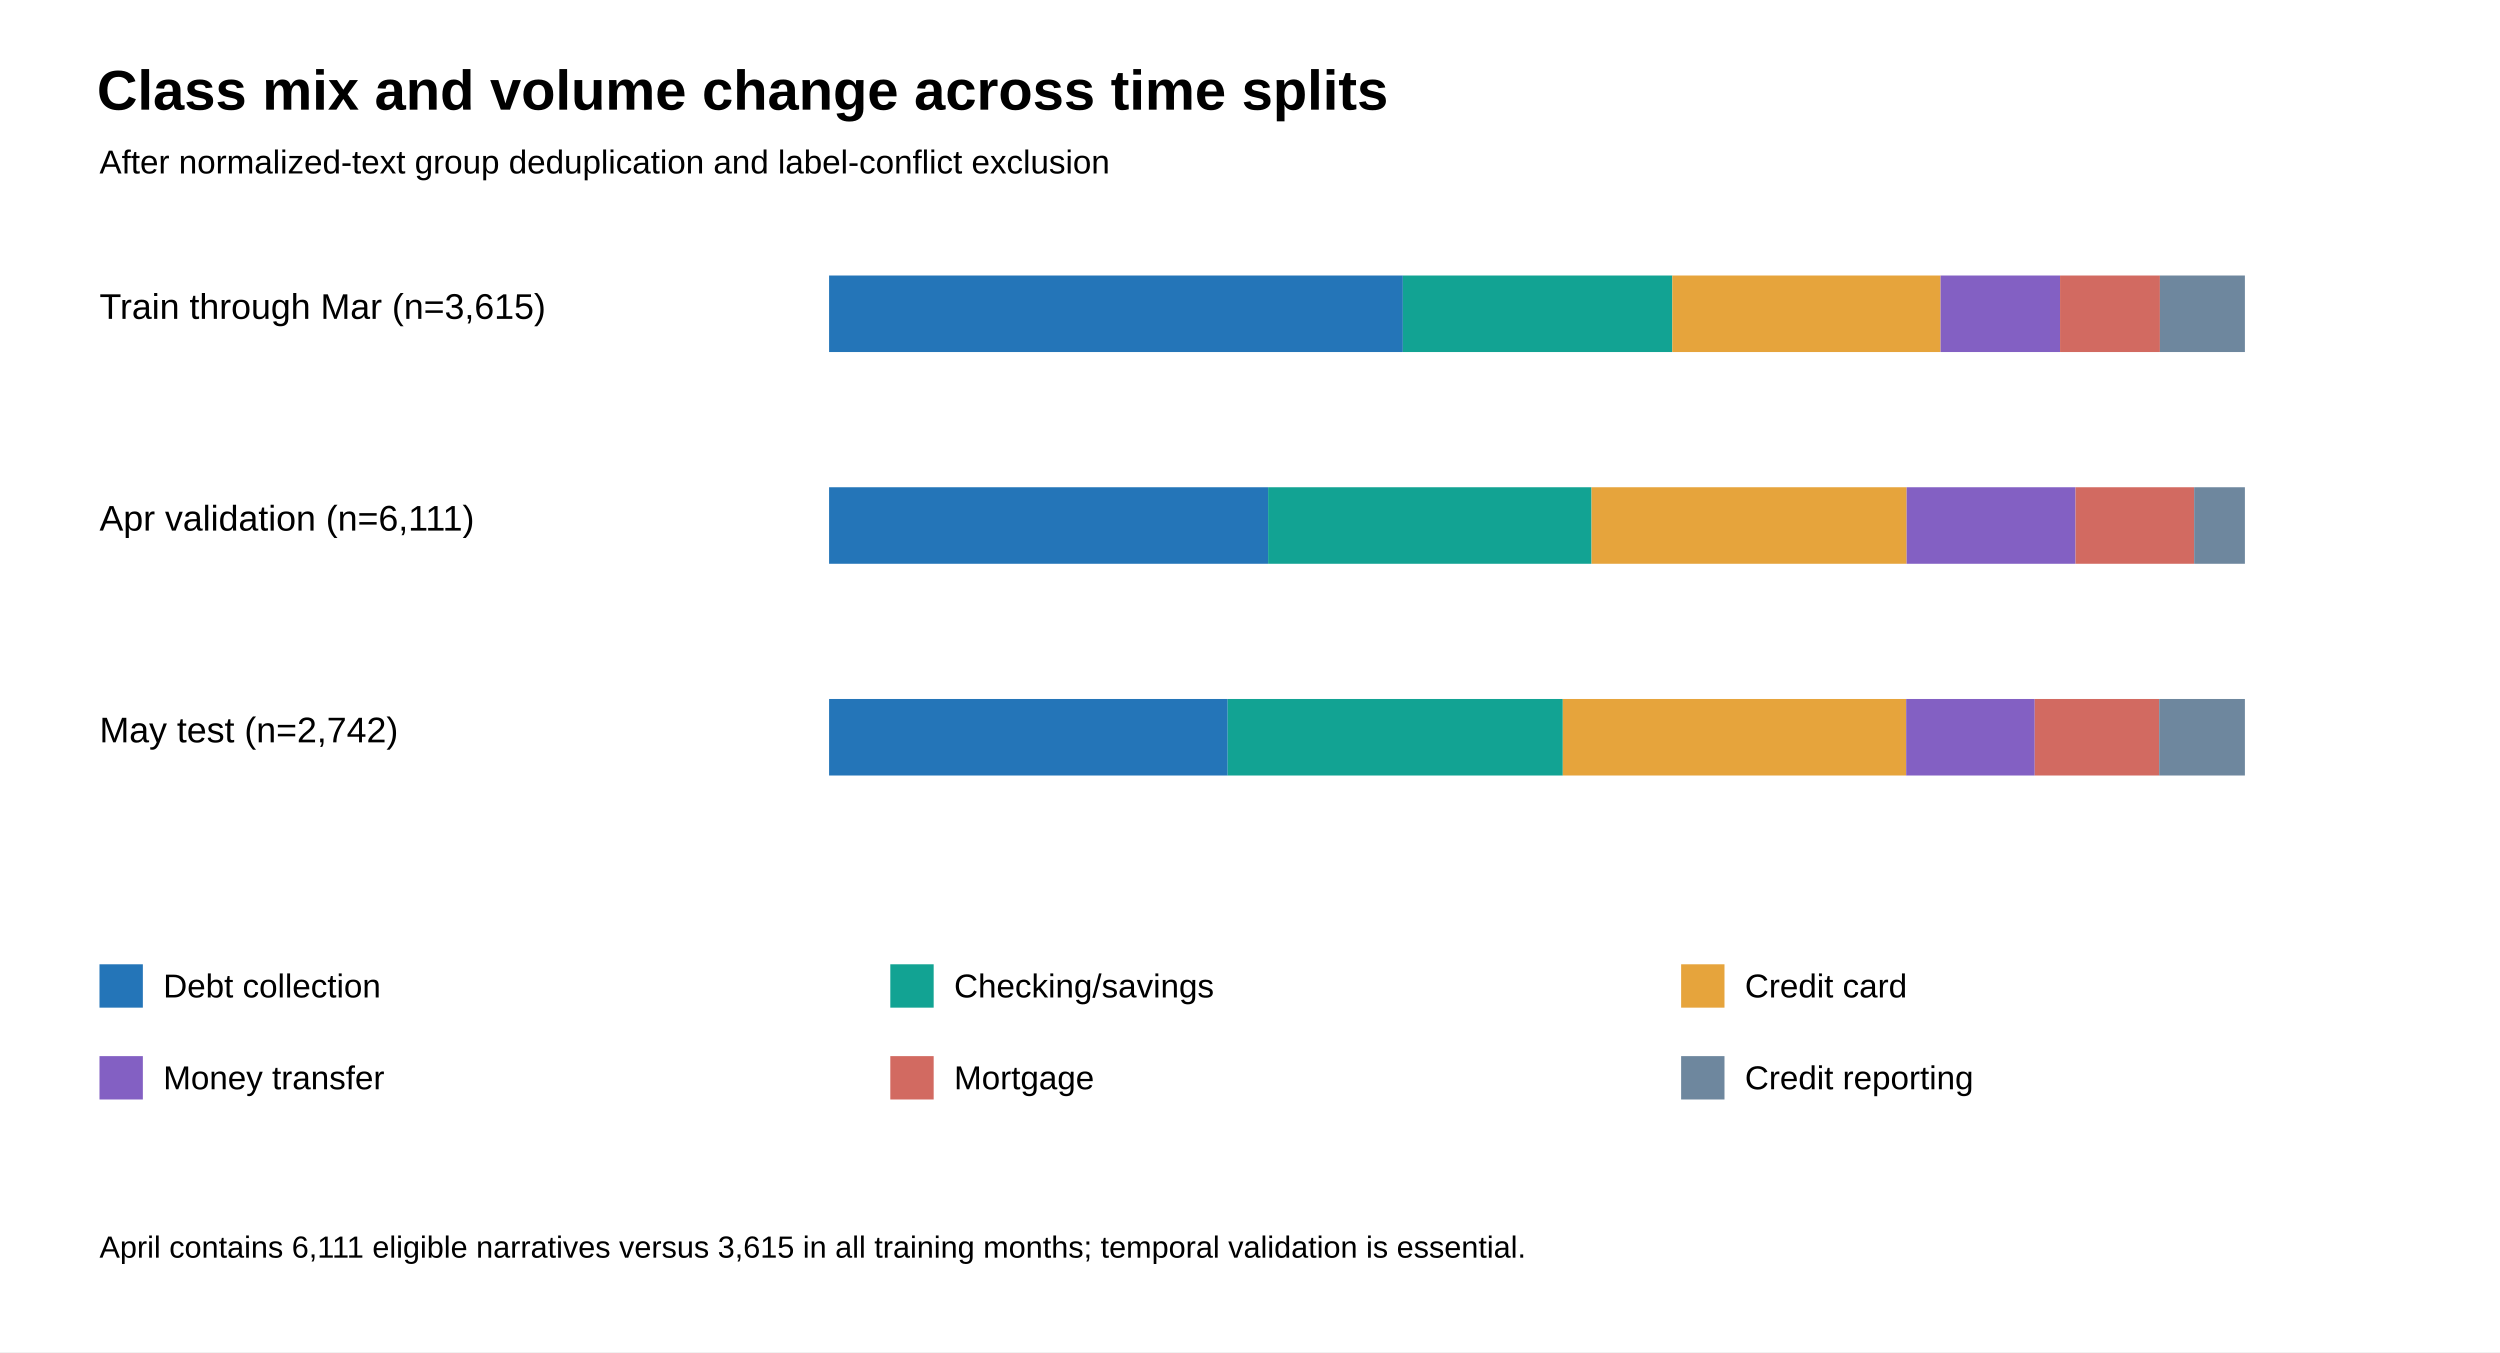
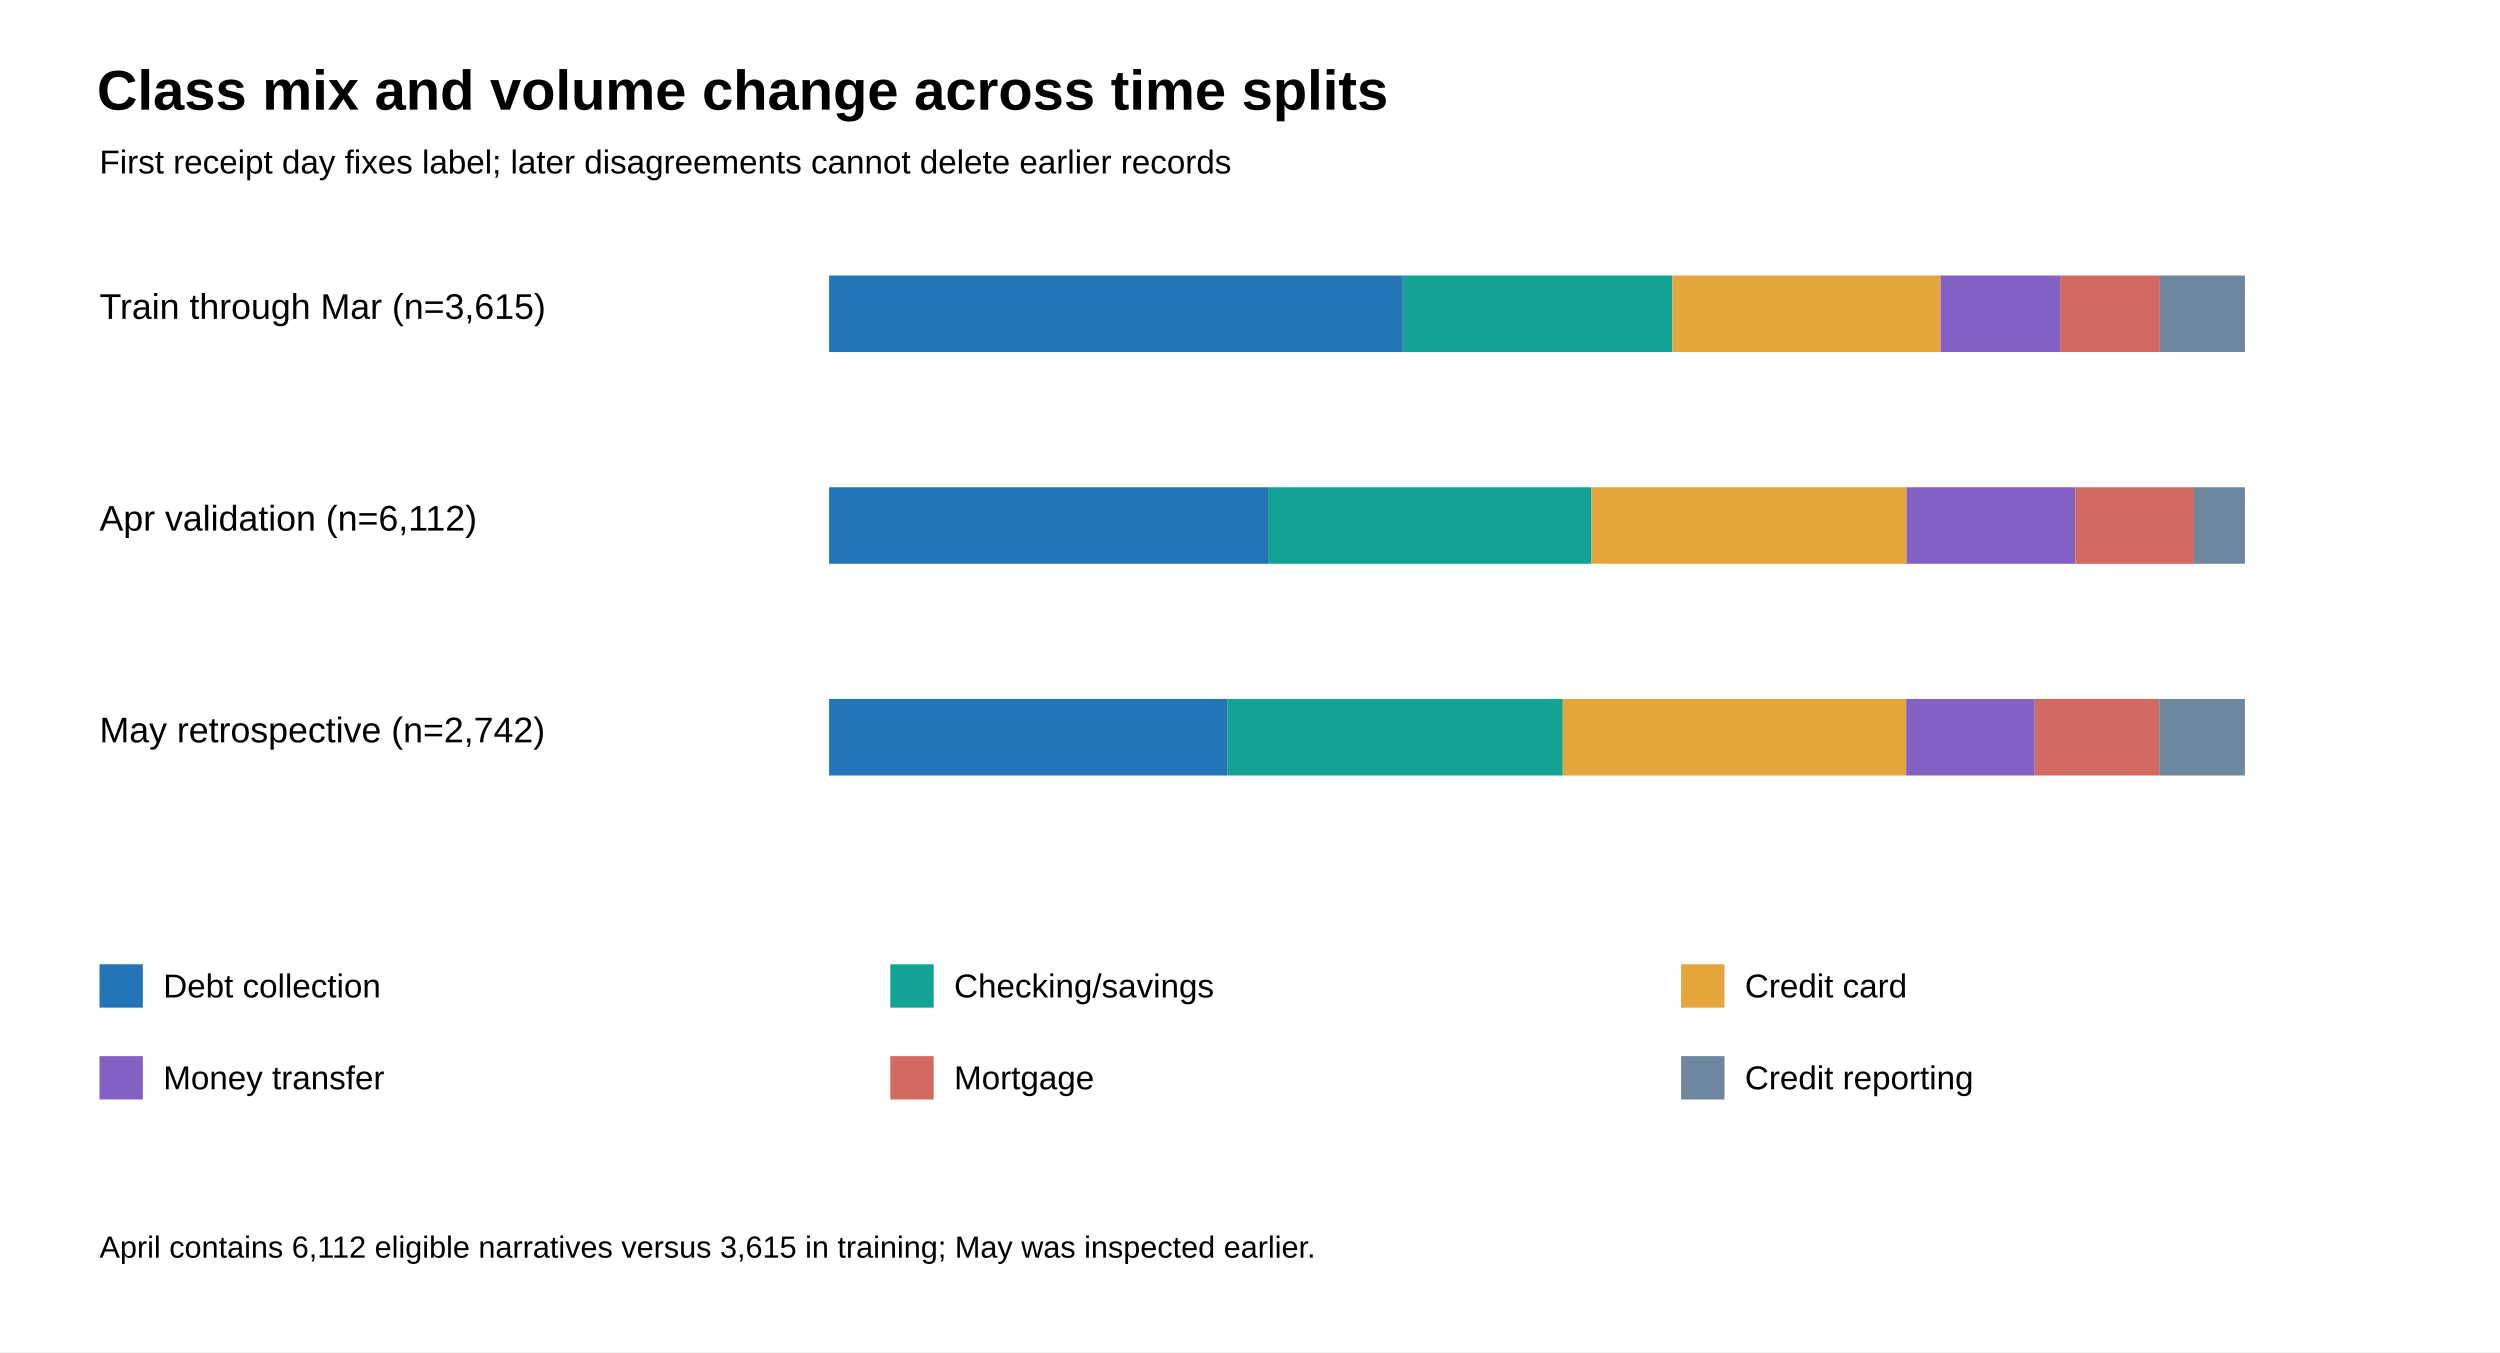
<svg xmlns="http://www.w3.org/2000/svg" viewBox="0 0 980 530" role="img" aria-label="Class mix and volume change across time splits">
  <rect width="100%" height="100%" fill="white" />
  <text x="38" y="43" font-family="Arial" font-size="22" font-weight="bold" fill="#000000">Class mix and volume change across time splits</text>
-   <text x="39" y="68" font-family="Arial" font-size="13" fill="#000000">After normalized-text group deduplication and label-conflict exclusion</text>
+   <text x="39" y="68" font-family="Arial" font-size="13" fill="#000000">First receipt day fixes label; later disagreements cannot delete earlier records</text>
  <text x="39" y="125" font-family="Arial" font-size="14" fill="#000000">Train through Mar (n=3,615)</text>
  <rect x="325.00" y="108" width="224.92" height="30" fill="#2475B8" />
  <rect x="549.92" y="108" width="105.63" height="30" fill="#12A393" />
  <rect x="655.54" y="108" width="105.17" height="30" fill="#E6A43C" />
  <rect x="760.71" y="108" width="46.83" height="30" fill="#8360C3" />
  <rect x="807.54" y="108" width="39.15" height="30" fill="#D26A61" />
  <rect x="846.68" y="108" width="33.32" height="30" fill="#6E879E" />
-   <text x="39" y="208" font-family="Arial" font-size="14" fill="#000000">Apr validation (n=6,111)</text>
-   <rect x="325.00" y="191" width="172.10" height="30" fill="#2475B8" />
-   <rect x="497.10" y="191" width="126.78" height="30" fill="#12A393" />
-   <rect x="623.89" y="191" width="123.51" height="30" fill="#E6A43C" />
-   <rect x="747.40" y="191" width="66.21" height="30" fill="#8360C3" />
-   <rect x="813.61" y="191" width="46.50" height="30" fill="#D26A61" />
-   <rect x="860.11" y="191" width="19.89" height="30" fill="#6E879E" />
-   <text x="39" y="291" font-family="Arial" font-size="14" fill="#000000">May test (n=2,742)</text>
+   <text x="39" y="208" font-family="Arial" font-size="14" fill="#000000">Apr validation (n=6,112)</text>
+   <rect x="325.00" y="191" width="172.08" height="30" fill="#2475B8" />
+   <rect x="497.08" y="191" width="126.76" height="30" fill="#12A393" />
+   <rect x="623.84" y="191" width="123.49" height="30" fill="#E6A43C" />
+   <rect x="747.33" y="191" width="66.20" height="30" fill="#8360C3" />
+   <rect x="813.53" y="191" width="46.49" height="30" fill="#D26A61" />
+   <rect x="860.02" y="191" width="19.98" height="30" fill="#6E879E" />
+   <text x="39" y="291" font-family="Arial" font-size="14" fill="#000000">May retrospective (n=2,742)</text>
  <rect x="325.00" y="274" width="156.26" height="30" fill="#2475B8" />
  <rect x="481.26" y="274" width="131.36" height="30" fill="#12A393" />
  <rect x="612.62" y="274" width="134.60" height="30" fill="#E6A43C" />
  <rect x="747.22" y="274" width="50.40" height="30" fill="#8360C3" />
  <rect x="797.62" y="274" width="48.78" height="30" fill="#D26A61" />
  <rect x="846.40" y="274" width="33.60" height="30" fill="#6E879E" />
  <rect x="39" y="378" width="17" height="17" fill="#2475B8" />
  <text x="64" y="391" font-family="Arial" font-size="13" fill="#000000">Debt collection</text>
  <rect x="349" y="378" width="17" height="17" fill="#12A393" />
  <text x="374" y="391" font-family="Arial" font-size="13" fill="#000000">Checking/savings</text>
  <rect x="659" y="378" width="17" height="17" fill="#E6A43C" />
  <text x="684" y="391" font-family="Arial" font-size="13" fill="#000000">Credit card</text>
  <rect x="39" y="414" width="17" height="17" fill="#8360C3" />
  <text x="64" y="427" font-family="Arial" font-size="13" fill="#000000">Money transfer</text>
  <rect x="349" y="414" width="17" height="17" fill="#D26A61" />
  <text x="374" y="427" font-family="Arial" font-size="13" fill="#000000">Mortgage</text>
  <rect x="659" y="414" width="17" height="17" fill="#6E879E" />
  <text x="684" y="427" font-family="Arial" font-size="13" fill="#000000">Credit reporting</text>
-   <text x="39" y="493" font-family="Arial" font-size="12" fill="#000000">April contains 6,111 eligible narratives versus 3,615 in all training months; temporal validation is essential.</text>
+   <text x="39" y="493" font-family="Arial" font-size="12" fill="#000000">April contains 6,112 eligible narratives versus 3,615 in training; May was inspected earlier.</text>
</svg>
